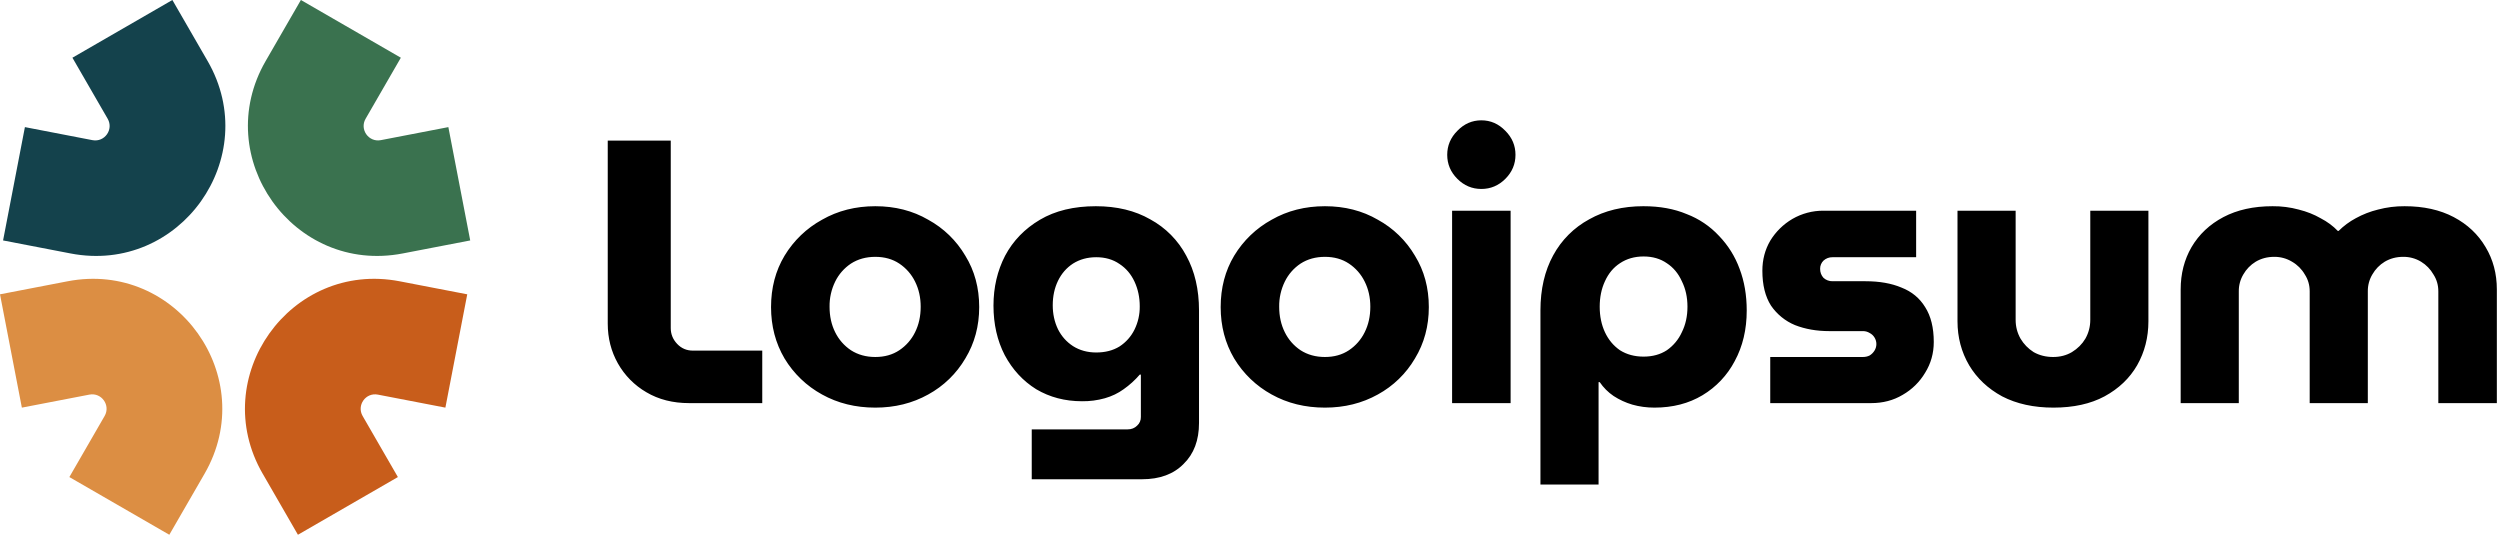
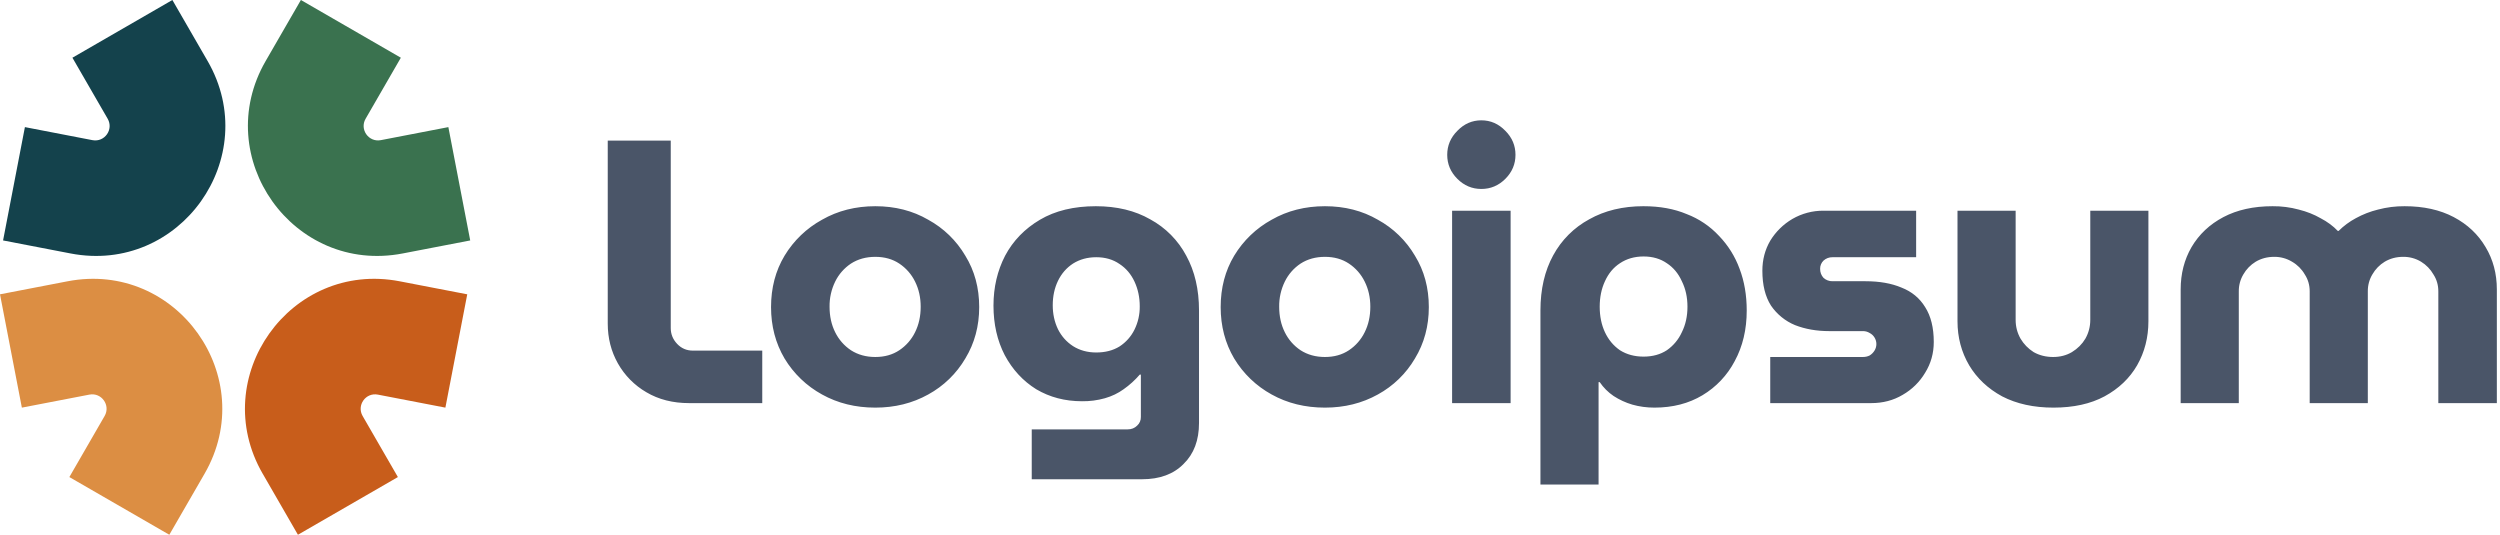
<svg xmlns="http://www.w3.org/2000/svg" width="187" height="40" fill="none" viewBox="0 0 187 40">
  <path fill="#3A724F" fill-rule="evenodd" d="M19.87 4.567 22.507 0l7.476 4.317-2.636 4.566c-.463.801.23 1.775 1.138 1.6l5.052-.975 1.635 8.477-5.052.974c-8.172 1.576-14.411-7.184-10.25-14.392Z" clip-rule="evenodd" />
  <path fill="#DC8E43" fill-rule="evenodd" d="M15.302 35.433 12.665 40l-7.477-4.316 2.637-4.567c.463-.801-.23-1.775-1.139-1.6l-5.051.974L0 22.015l5.052-.974c8.172-1.576 14.41 7.184 10.25 14.392Z" clip-rule="evenodd" />
  <path fill="#14424C" fill-rule="evenodd" d="M15.53 4.567 12.894 0 5.417 4.317l2.637 4.566c.462.801-.23 1.775-1.139 1.6l-5.052-.975L.23 17.985l5.051.974c8.173 1.576 14.412-7.184 10.25-14.392Z" clip-rule="evenodd" />
  <path fill="#C85D1B" fill-rule="evenodd" d="M19.65 35.433 22.285 40l7.477-4.316-2.637-4.567c-.462-.801.23-1.775 1.139-1.6l5.051.974 1.635-8.476-5.052-.974c-8.172-1.576-14.41 7.184-10.25 14.392Z" clip-rule="evenodd" />
-   <path fill="black" d="M163.114 30.153v-8.5c0-1.178.271-2.235.813-3.17.561-.954 1.356-1.702 2.385-2.245 1.029-.542 2.254-.813 3.675-.813a7.23 7.23 0 0 1 1.964.252c.599.15 1.141.365 1.627.645.505.262.935.58 1.291.954h.056a5.5 5.5 0 0 1 1.29-.954 6.772 6.772 0 0 1 1.656-.645 7.541 7.541 0 0 1 1.992-.252c1.421 0 2.646.27 3.675.813 1.028.543 1.823 1.29 2.384 2.245.562.935.842 1.991.842 3.17v8.5h-4.377v-8.36c0-.467-.121-.888-.364-1.262a2.663 2.663 0 0 0-.926-.954 2.508 2.508 0 0 0-1.347-.365c-.505 0-.963.122-1.374.365a2.654 2.654 0 0 0-.926.954 2.4 2.4 0 0 0-.337 1.262v8.36h-4.348v-8.36c0-.467-.122-.888-.365-1.262a2.585 2.585 0 0 0-.954-.954 2.508 2.508 0 0 0-1.347-.365c-.505 0-.963.122-1.374.365a2.654 2.654 0 0 0-.926.954 2.41 2.41 0 0 0-.337 1.262v8.36h-4.348ZM153.603 30.49c-1.477 0-2.759-.28-3.843-.842-1.066-.58-1.889-1.356-2.469-2.328-.58-.991-.87-2.086-.87-3.283v-8.276h4.349v8.164c0 .505.121.973.364 1.403.243.411.571.748.982 1.01.43.243.917.365 1.459.365.524 0 .991-.122 1.403-.365.43-.262.767-.599 1.01-1.01.243-.43.365-.898.365-1.403v-8.164h4.348v8.276c0 1.197-.281 2.292-.842 3.283-.561.972-1.374 1.749-2.44 2.328-1.048.561-2.32.842-3.816.842ZM132.414 30.153v-3.45h6.93c.187 0 .355-.038.505-.113.149-.093.271-.215.364-.364a.93.93 0 0 0 0-.982.9.9 0 0 0-.364-.337.934.934 0 0 0-.505-.14h-2.525c-.936 0-1.787-.15-2.553-.449a4.052 4.052 0 0 1-1.796-1.459c-.43-.673-.645-1.543-.645-2.609 0-.823.196-1.571.589-2.244a4.76 4.76 0 0 1 1.655-1.628 4.568 4.568 0 0 1 2.329-.617h6.929v3.479h-6.256a.97.97 0 0 0-.673.253.841.841 0 0 0-.253.617c0 .262.085.486.253.673a.97.97 0 0 0 .673.253h2.469c1.047 0 1.945.159 2.693.476.767.3 1.356.786 1.768 1.46.43.673.645 1.542.645 2.608 0 .842-.215 1.609-.645 2.3a4.613 4.613 0 0 1-1.684 1.656c-.692.412-1.477.617-2.356.617h-7.547ZM122.94 15.425c1.216 0 2.291.196 3.226.589a6.41 6.41 0 0 1 2.413 1.627 6.993 6.993 0 0 1 1.543 2.469c.355.935.533 1.973.533 3.114 0 1.421-.299 2.684-.898 3.787a6.471 6.471 0 0 1-2.412 2.553c-1.029.617-2.226.926-3.591.926-.58 0-1.132-.075-1.656-.224a5.312 5.312 0 0 1-1.402-.646 3.9 3.9 0 0 1-1.038-1.038h-.085v7.66h-4.348V23.223c0-1.59.318-2.965.954-4.124a6.666 6.666 0 0 1 2.693-2.694c1.16-.654 2.516-.981 4.068-.981Zm0 3.759c-.673 0-1.262.168-1.767.505-.487.318-.861.767-1.123 1.347-.261.56-.392 1.197-.392 1.907 0 .711.131 1.347.392 1.908.262.561.636 1.01 1.123 1.347.505.318 1.094.477 1.767.477.673 0 1.253-.16 1.739-.477a3.297 3.297 0 0 0 1.123-1.347c.28-.561.42-1.197.42-1.908 0-.71-.14-1.346-.42-1.907-.262-.58-.636-1.03-1.123-1.347-.486-.337-1.066-.505-1.739-.505ZM108.617 30.153V15.761h4.377v14.392h-4.377Zm2.188-16.019c-.692 0-1.29-.252-1.795-.757-.505-.505-.758-1.104-.758-1.796s.253-1.29.758-1.795c.505-.524 1.103-.786 1.795-.786s1.291.262 1.796.786c.505.505.757 1.103.757 1.795s-.252 1.29-.757 1.796c-.505.505-1.104.757-1.796.757ZM99.105 30.49c-1.477 0-2.805-.327-3.984-.982a7.462 7.462 0 0 1-2.805-2.693c-.673-1.141-1.01-2.422-1.01-3.844 0-1.44.337-2.721 1.01-3.843a7.462 7.462 0 0 1 2.805-2.693c1.179-.674 2.507-1.01 3.984-1.01 1.478 0 2.796.336 3.956 1.01a7.25 7.25 0 0 1 2.777 2.693c.692 1.122 1.038 2.403 1.038 3.843 0 1.422-.346 2.703-1.038 3.844a7.25 7.25 0 0 1-2.777 2.693c-1.178.655-2.497.982-3.956.982Zm0-3.787c.692 0 1.291-.169 1.796-.505a3.424 3.424 0 0 0 1.178-1.347c.281-.561.421-1.197.421-1.908 0-.692-.14-1.318-.421-1.88a3.423 3.423 0 0 0-1.178-1.346c-.505-.337-1.104-.505-1.796-.505s-1.3.168-1.823.505a3.428 3.428 0 0 0-1.179 1.347 4.144 4.144 0 0 0-.42 1.88c0 .71.14 1.346.42 1.907a3.43 3.43 0 0 0 1.179 1.347c.523.336 1.131.505 1.823.505ZM77.174 35.849v-3.732h7.181c.281 0 .515-.093.702-.28a.83.83 0 0 0 .28-.646v-3.17h-.084a6.59 6.59 0 0 1-1.206 1.094c-.412.3-.88.524-1.403.674a6.023 6.023 0 0 1-1.711.224c-1.272 0-2.413-.3-3.423-.898-.991-.617-1.777-1.468-2.357-2.553-.56-1.084-.841-2.319-.841-3.703 0-1.365.29-2.609.87-3.731.598-1.122 1.468-2.02 2.609-2.693 1.14-.674 2.534-1.01 4.18-1.01 1.571 0 2.927.327 4.068.982a6.624 6.624 0 0 1 2.693 2.72c.636 1.16.954 2.526.954 4.097v8.416c0 1.29-.383 2.31-1.15 3.058-.748.767-1.786 1.15-3.114 1.15h-8.248Zm4.825-9.483c.673 0 1.253-.15 1.74-.449a3.18 3.18 0 0 0 1.121-1.262 3.834 3.834 0 0 0 .393-1.74c0-.673-.13-1.29-.392-1.851-.262-.561-.636-1.001-1.123-1.319-.486-.337-1.066-.505-1.74-.505-.654 0-1.234.159-1.739.477-.486.318-.86.748-1.122 1.29-.261.543-.392 1.15-.392 1.824 0 .655.13 1.253.392 1.796.262.523.636.944 1.123 1.262.504.318 1.084.477 1.739.477ZM65.473 30.49c-1.477 0-2.805-.327-3.983-.982a7.46 7.46 0 0 1-2.806-2.693c-.673-1.141-1.01-2.422-1.01-3.844 0-1.44.337-2.721 1.01-3.843a7.46 7.46 0 0 1 2.806-2.693c1.178-.674 2.506-1.01 3.983-1.01 1.478 0 2.796.336 3.956 1.01a7.252 7.252 0 0 1 2.777 2.693c.692 1.122 1.038 2.403 1.038 3.843 0 1.422-.346 2.703-1.038 3.844a7.252 7.252 0 0 1-2.777 2.693c-1.178.655-2.497.982-3.956.982Zm0-3.787c.692 0 1.29-.169 1.796-.505a3.43 3.43 0 0 0 1.178-1.347c.28-.561.42-1.197.42-1.908 0-.692-.14-1.318-.42-1.88a3.429 3.429 0 0 0-1.178-1.346c-.505-.337-1.104-.505-1.796-.505s-1.3.168-1.823.505a3.428 3.428 0 0 0-1.179 1.347 4.145 4.145 0 0 0-.42 1.88c0 .71.14 1.346.42 1.907a3.43 3.43 0 0 0 1.179 1.347c.523.336 1.131.505 1.823.505ZM51.547 30.153c-1.216 0-2.282-.27-3.198-.813a5.763 5.763 0 0 1-2.132-2.16c-.505-.898-.758-1.89-.758-2.974V10.515h4.713v14.027c0 .45.16.842.477 1.179.318.336.71.505 1.178.505h5.19v3.927h-5.47Z" />
+   <path fill="#4A5568" d="M163.114 30.153v-8.5c0-1.178.271-2.235.813-3.17.561-.954 1.356-1.702 2.385-2.245 1.029-.542 2.254-.813 3.675-.813a7.23 7.23 0 0 1 1.964.252c.599.15 1.141.365 1.627.645.505.262.935.58 1.291.954h.056a5.5 5.5 0 0 1 1.29-.954 6.772 6.772 0 0 1 1.656-.645 7.541 7.541 0 0 1 1.992-.252c1.421 0 2.646.27 3.675.813 1.028.543 1.823 1.29 2.384 2.245.562.935.842 1.991.842 3.17v8.5h-4.377v-8.36c0-.467-.121-.888-.364-1.262a2.663 2.663 0 0 0-.926-.954 2.508 2.508 0 0 0-1.347-.365c-.505 0-.963.122-1.374.365a2.654 2.654 0 0 0-.926.954 2.4 2.4 0 0 0-.337 1.262v8.36h-4.348v-8.36c0-.467-.122-.888-.365-1.262a2.585 2.585 0 0 0-.954-.954 2.508 2.508 0 0 0-1.347-.365c-.505 0-.963.122-1.374.365a2.654 2.654 0 0 0-.926.954 2.41 2.41 0 0 0-.337 1.262v8.36h-4.348ZM153.603 30.49c-1.477 0-2.759-.28-3.843-.842-1.066-.58-1.889-1.356-2.469-2.328-.58-.991-.87-2.086-.87-3.283v-8.276h4.349v8.164c0 .505.121.973.364 1.403.243.411.571.748.982 1.01.43.243.917.365 1.459.365.524 0 .991-.122 1.403-.365.43-.262.767-.599 1.01-1.01.243-.43.365-.898.365-1.403v-8.164h4.348v8.276c0 1.197-.281 2.292-.842 3.283-.561.972-1.374 1.749-2.44 2.328-1.048.561-2.32.842-3.816.842ZM132.414 30.153v-3.45h6.93c.187 0 .355-.038.505-.113.149-.093.271-.215.364-.364a.93.93 0 0 0 0-.982.9.9 0 0 0-.364-.337.934.934 0 0 0-.505-.14h-2.525c-.936 0-1.787-.15-2.553-.449a4.052 4.052 0 0 1-1.796-1.459c-.43-.673-.645-1.543-.645-2.609 0-.823.196-1.571.589-2.244a4.76 4.76 0 0 1 1.655-1.628 4.568 4.568 0 0 1 2.329-.617h6.929v3.479h-6.256a.97.97 0 0 0-.673.253.841.841 0 0 0-.253.617c0 .262.085.486.253.673a.97.97 0 0 0 .673.253h2.469c1.047 0 1.945.159 2.693.476.767.3 1.356.786 1.768 1.46.43.673.645 1.542.645 2.608 0 .842-.215 1.609-.645 2.3a4.613 4.613 0 0 1-1.684 1.656c-.692.412-1.477.617-2.356.617h-7.547ZM122.94 15.425c1.216 0 2.291.196 3.226.589a6.41 6.41 0 0 1 2.413 1.627 6.993 6.993 0 0 1 1.543 2.469c.355.935.533 1.973.533 3.114 0 1.421-.299 2.684-.898 3.787a6.471 6.471 0 0 1-2.412 2.553c-1.029.617-2.226.926-3.591.926-.58 0-1.132-.075-1.656-.224a5.312 5.312 0 0 1-1.402-.646 3.9 3.9 0 0 1-1.038-1.038h-.085v7.66h-4.348V23.223c0-1.59.318-2.965.954-4.124a6.666 6.666 0 0 1 2.693-2.694c1.16-.654 2.516-.981 4.068-.981Zm0 3.759c-.673 0-1.262.168-1.767.505-.487.318-.861.767-1.123 1.347-.261.56-.392 1.197-.392 1.907 0 .711.131 1.347.392 1.908.262.561.636 1.01 1.123 1.347.505.318 1.094.477 1.767.477.673 0 1.253-.16 1.739-.477a3.297 3.297 0 0 0 1.123-1.347c.28-.561.42-1.197.42-1.908 0-.71-.14-1.346-.42-1.907-.262-.58-.636-1.03-1.123-1.347-.486-.337-1.066-.505-1.739-.505ZM108.617 30.153V15.761h4.377v14.392h-4.377Zm2.188-16.019c-.692 0-1.29-.252-1.795-.757-.505-.505-.758-1.104-.758-1.796s.253-1.29.758-1.795c.505-.524 1.103-.786 1.795-.786s1.291.262 1.796.786c.505.505.757 1.103.757 1.795s-.252 1.29-.757 1.796c-.505.505-1.104.757-1.796.757ZM99.105 30.49c-1.477 0-2.805-.327-3.984-.982a7.462 7.462 0 0 1-2.805-2.693c-.673-1.141-1.01-2.422-1.01-3.844 0-1.44.337-2.721 1.01-3.843a7.462 7.462 0 0 1 2.805-2.693c1.179-.674 2.507-1.01 3.984-1.01 1.478 0 2.796.336 3.956 1.01a7.25 7.25 0 0 1 2.777 2.693c.692 1.122 1.038 2.403 1.038 3.843 0 1.422-.346 2.703-1.038 3.844a7.25 7.25 0 0 1-2.777 2.693c-1.178.655-2.497.982-3.956.982Zm0-3.787c.692 0 1.291-.169 1.796-.505a3.424 3.424 0 0 0 1.178-1.347c.281-.561.421-1.197.421-1.908 0-.692-.14-1.318-.421-1.88a3.423 3.423 0 0 0-1.178-1.346c-.505-.337-1.104-.505-1.796-.505s-1.3.168-1.823.505a3.428 3.428 0 0 0-1.179 1.347 4.144 4.144 0 0 0-.42 1.88c0 .71.14 1.346.42 1.907a3.43 3.43 0 0 0 1.179 1.347c.523.336 1.131.505 1.823.505ZM77.174 35.849v-3.732h7.181c.281 0 .515-.093.702-.28a.83.83 0 0 0 .28-.646v-3.17h-.084a6.59 6.59 0 0 1-1.206 1.094c-.412.3-.88.524-1.403.674a6.023 6.023 0 0 1-1.711.224c-1.272 0-2.413-.3-3.423-.898-.991-.617-1.777-1.468-2.357-2.553-.56-1.084-.841-2.319-.841-3.703 0-1.365.29-2.609.87-3.731.598-1.122 1.468-2.02 2.609-2.693 1.14-.674 2.534-1.01 4.18-1.01 1.571 0 2.927.327 4.068.982a6.624 6.624 0 0 1 2.693 2.72c.636 1.16.954 2.526.954 4.097v8.416c0 1.29-.383 2.31-1.15 3.058-.748.767-1.786 1.15-3.114 1.15h-8.248Zm4.825-9.483c.673 0 1.253-.15 1.74-.449a3.18 3.18 0 0 0 1.121-1.262 3.834 3.834 0 0 0 .393-1.74c0-.673-.13-1.29-.392-1.851-.262-.561-.636-1.001-1.123-1.319-.486-.337-1.066-.505-1.74-.505-.654 0-1.234.159-1.739.477-.486.318-.86.748-1.122 1.29-.261.543-.392 1.15-.392 1.824 0 .655.13 1.253.392 1.796.262.523.636.944 1.123 1.262.504.318 1.084.477 1.739.477ZM65.473 30.49c-1.477 0-2.805-.327-3.983-.982a7.46 7.46 0 0 1-2.806-2.693c-.673-1.141-1.01-2.422-1.01-3.844 0-1.44.337-2.721 1.01-3.843a7.46 7.46 0 0 1 2.806-2.693c1.178-.674 2.506-1.01 3.983-1.01 1.478 0 2.796.336 3.956 1.01a7.252 7.252 0 0 1 2.777 2.693c.692 1.122 1.038 2.403 1.038 3.843 0 1.422-.346 2.703-1.038 3.844a7.252 7.252 0 0 1-2.777 2.693c-1.178.655-2.497.982-3.956.982Zm0-3.787c.692 0 1.29-.169 1.796-.505a3.43 3.43 0 0 0 1.178-1.347c.28-.561.42-1.197.42-1.908 0-.692-.14-1.318-.42-1.88a3.429 3.429 0 0 0-1.178-1.346c-.505-.337-1.104-.505-1.796-.505s-1.3.168-1.823.505a3.428 3.428 0 0 0-1.179 1.347 4.145 4.145 0 0 0-.42 1.88c0 .71.14 1.346.42 1.907a3.43 3.43 0 0 0 1.179 1.347c.523.336 1.131.505 1.823.505ZM51.547 30.153c-1.216 0-2.282-.27-3.198-.813a5.763 5.763 0 0 1-2.132-2.16c-.505-.898-.758-1.89-.758-2.974V10.515h4.713v14.027c0 .45.16.842.477 1.179.318.336.71.505 1.178.505h5.19v3.927h-5.47Z" />
</svg>
